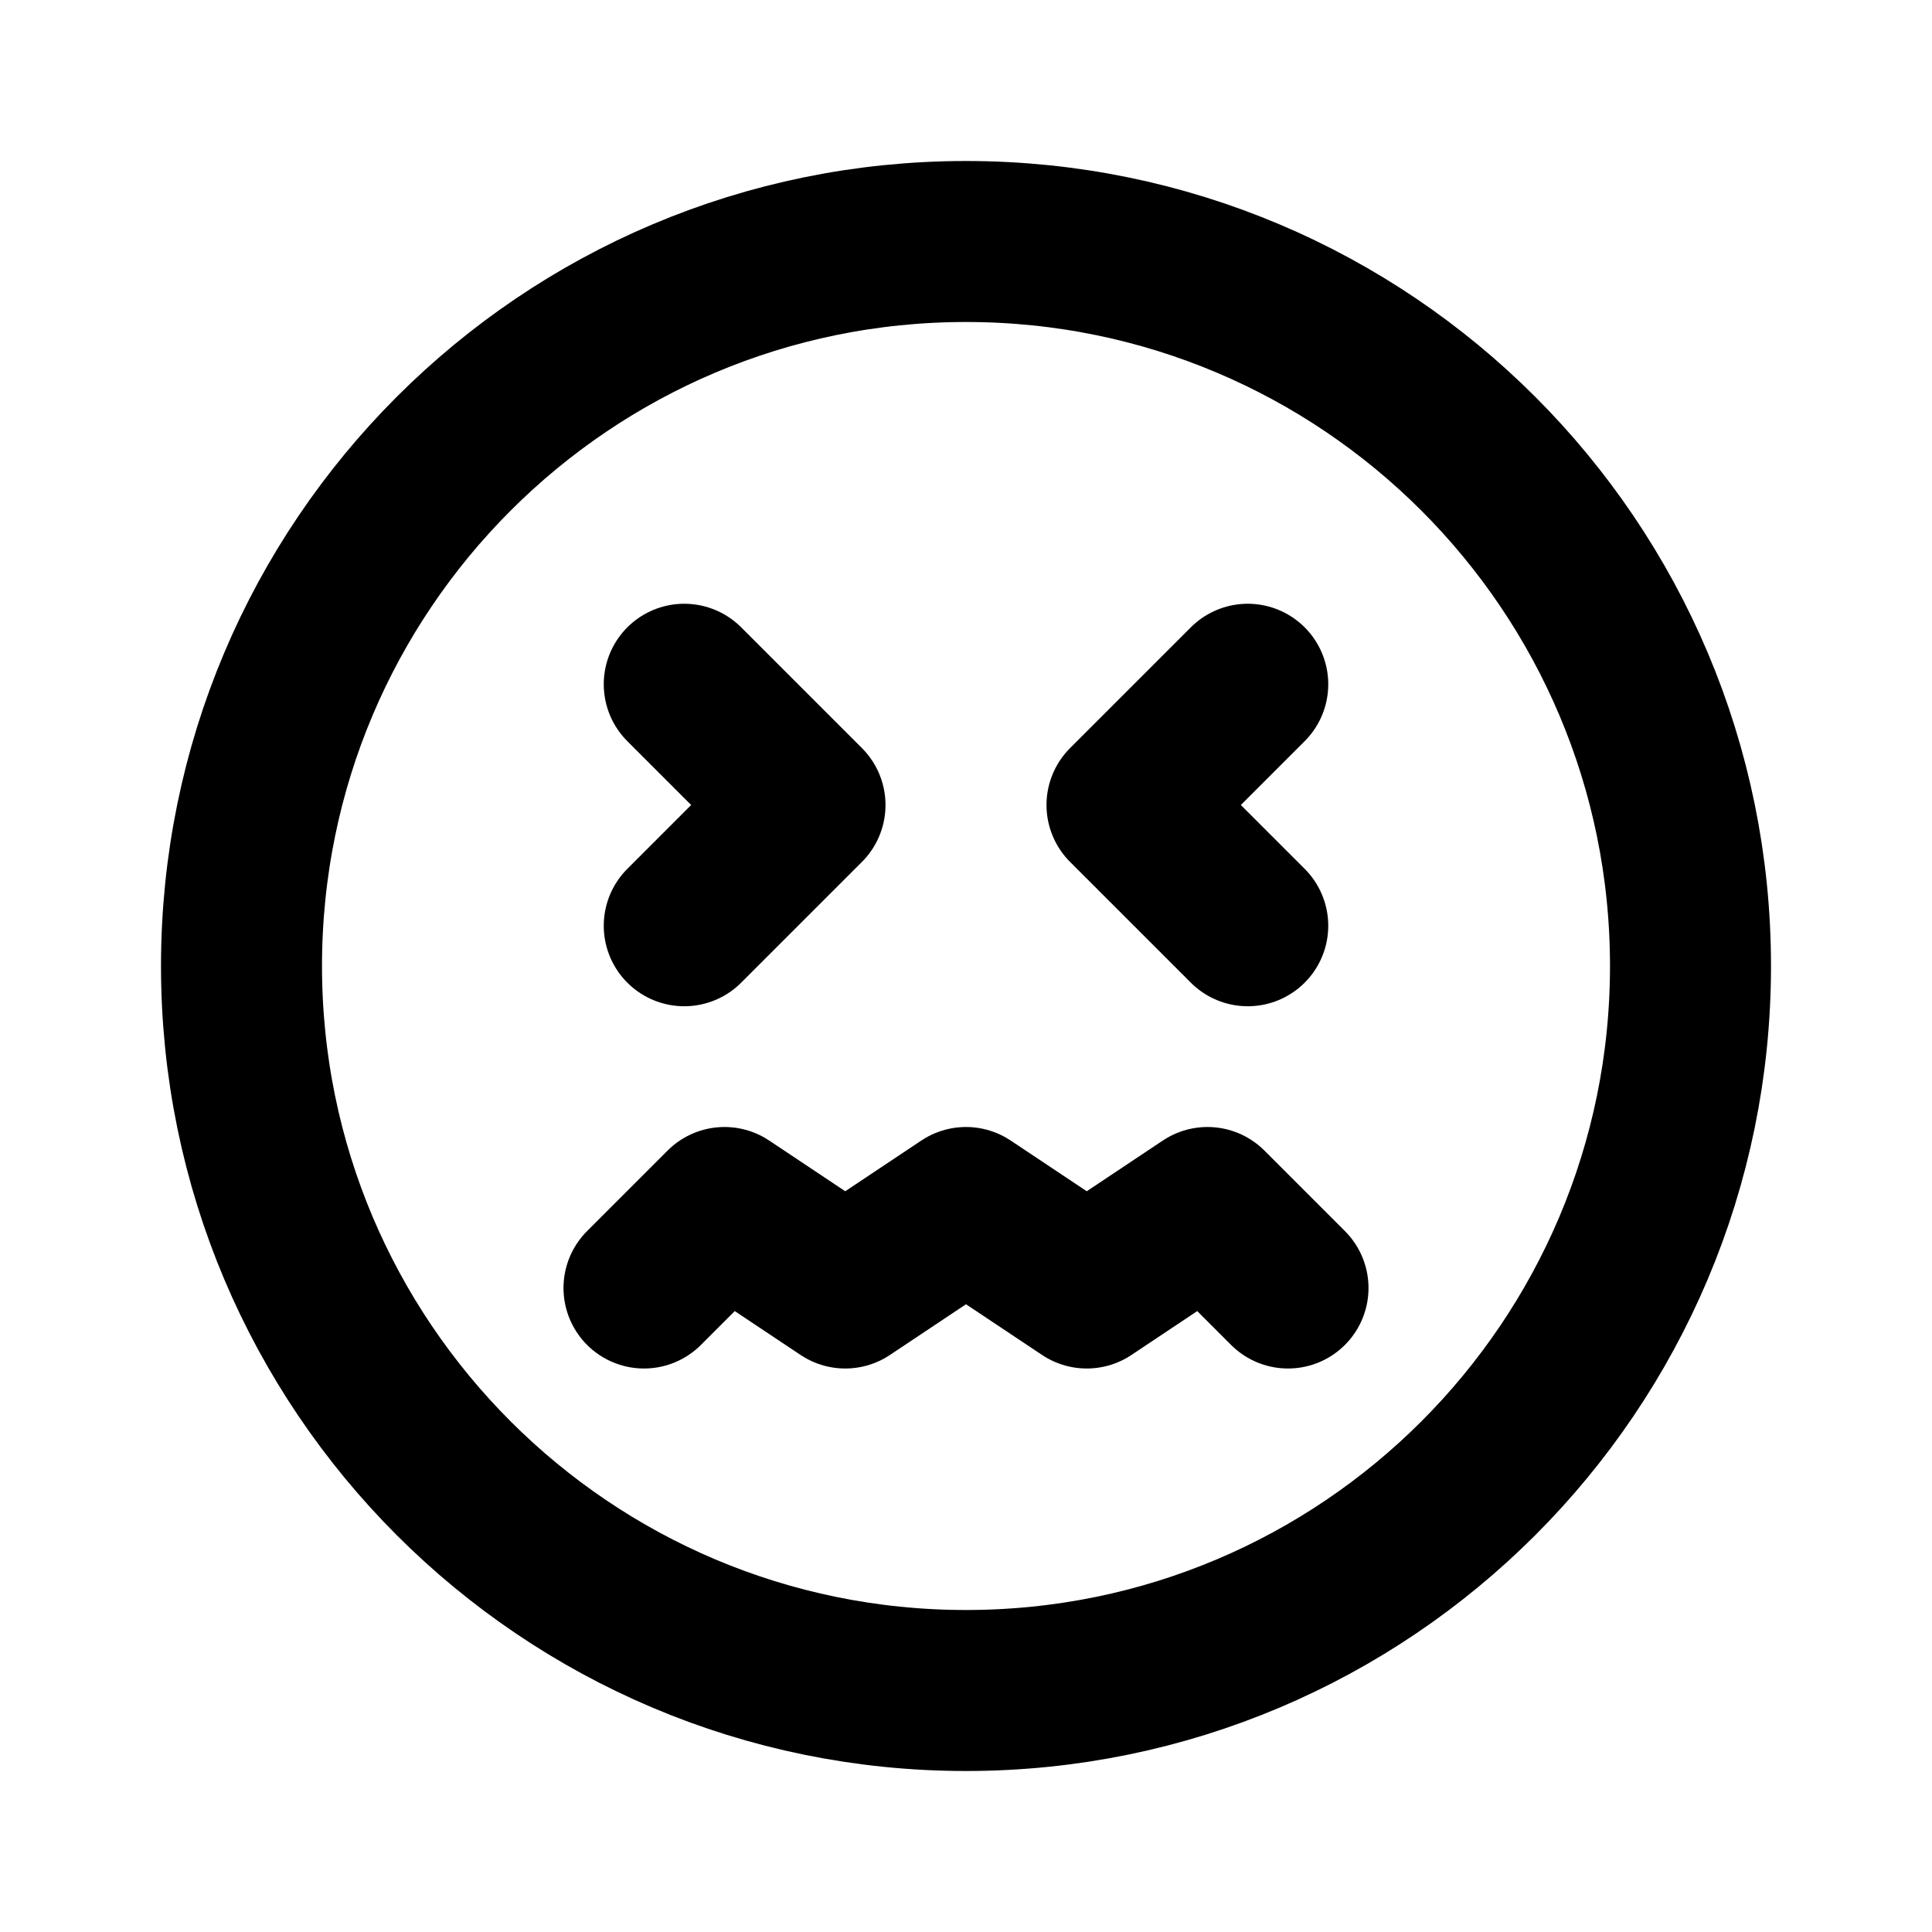
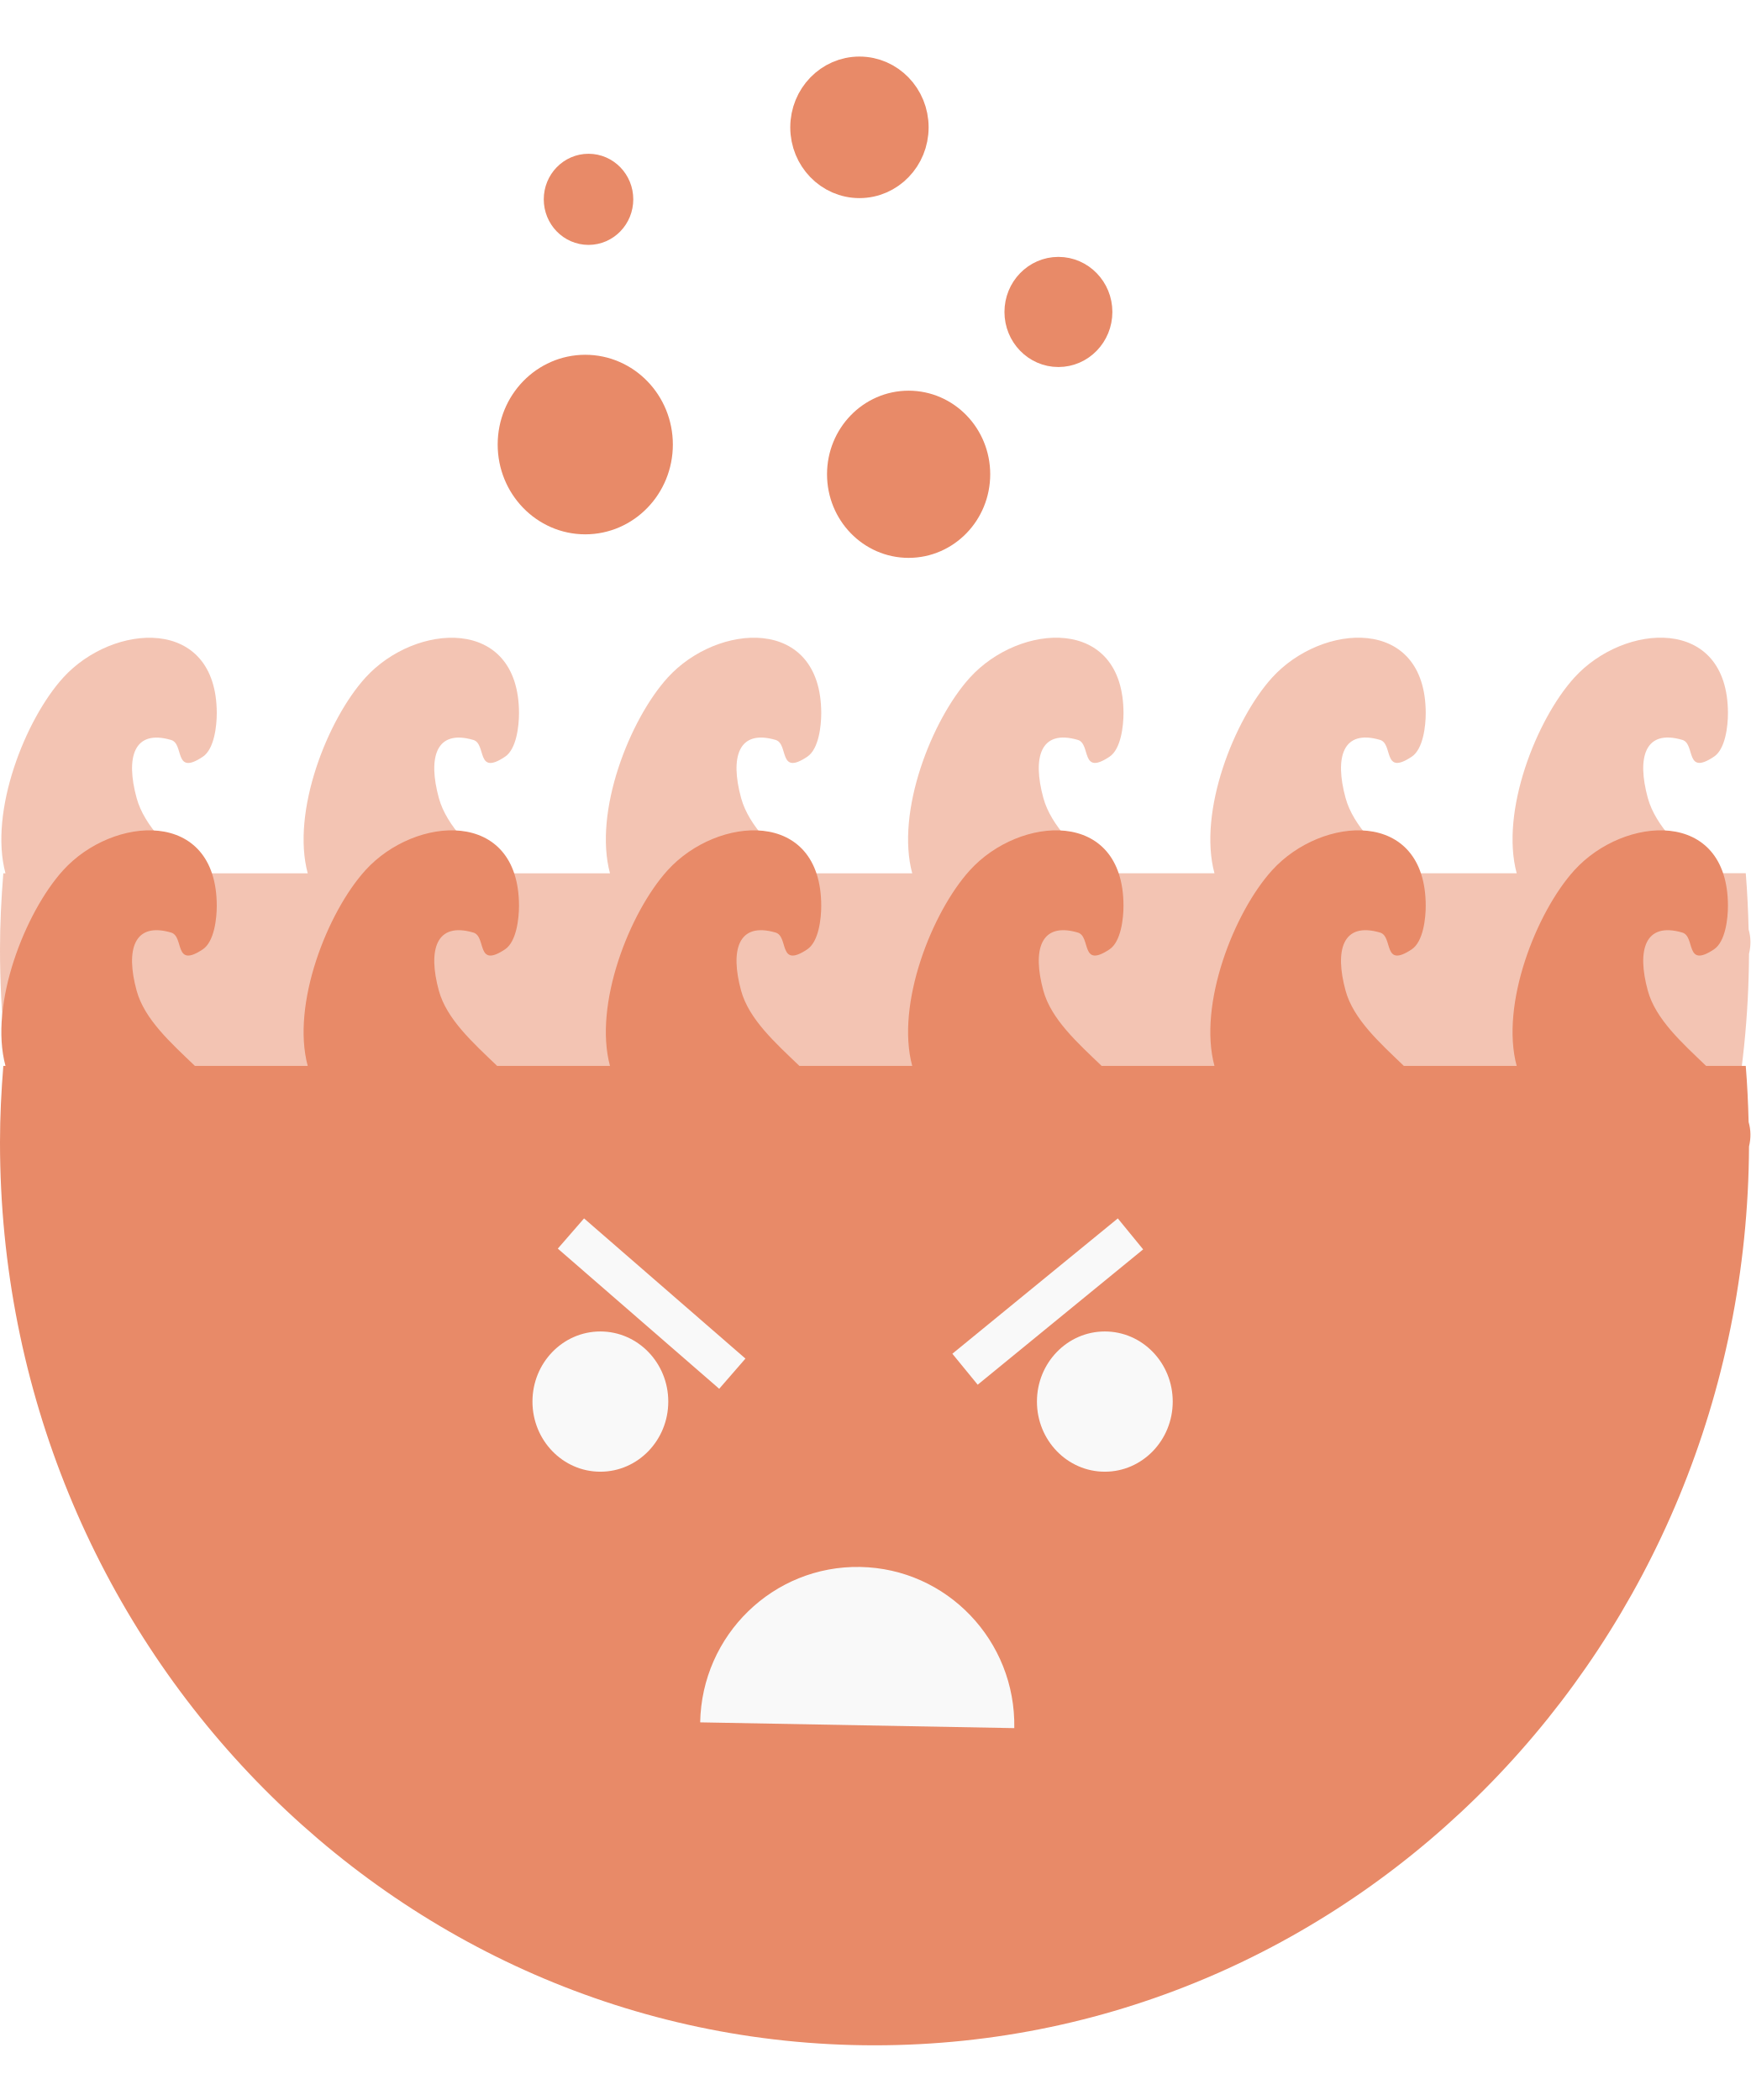
- <svg xmlns="http://www.w3.org/2000/svg" viewBox="0 0 24 24" fill="none" stroke="currentColor" stroke-width="2" stroke-linecap="round" stroke-linejoin="round" class="icon icon-tabler icons-tabler-outline icon-tabler-mood-wrrr">
-   <path stroke="none" d="M0 0h24v24H0z" fill="none" />
-   <path d="M12 21a9 9 0 1 1 0 -18a9 9 0 0 1 0 18z" />
-   <path d="M8 16l1 -1l1.5 1l1.5 -1l1.5 1l1.5 -1l1 1" />
-   <path d="M8.5 11.5l1.5 -1.5l-1.5 -1.5" />
-   <path d="M15.5 11.5l-1.5 -1.5l1.5 -1.5" />
+ <svg xmlns="http://www.w3.org/2000/svg" width="50" height="60" viewBox="0 0 80 91" fill="none">
+   <path d="M79.917 39.986C79.895 39.125 79.855 38.267 79.786 37.419H77.975C76.873 36.364 75.665 35.282 75.309 33.977C74.802 32.121 75.176 30.823 76.885 31.323C77.497 31.502 76.994 32.986 78.335 32.09C78.859 31.741 78.973 30.682 78.972 30.1C78.968 25.627 74.222 25.976 71.954 28.474C70.21 30.395 68.559 34.61 69.317 37.42H64.161C63.06 36.364 61.852 35.283 61.496 33.978C60.99 32.122 61.363 30.823 63.071 31.324C63.684 31.502 63.18 32.986 64.521 32.091C65.046 31.741 65.16 30.682 65.16 30.1C65.155 25.627 60.409 25.977 58.141 28.475C56.398 30.395 54.746 34.611 55.504 37.421H50.349C49.247 36.365 48.04 35.284 47.684 33.978C47.177 32.123 47.55 30.824 49.259 31.324C49.871 31.503 49.368 32.987 50.709 32.092C51.233 31.742 51.347 30.683 51.347 30.101C51.343 25.628 46.596 25.977 44.328 28.476C42.584 30.396 40.933 34.611 41.691 37.422H36.536C35.433 36.366 34.226 35.284 33.87 33.979C33.363 32.123 33.736 30.825 35.446 31.325C36.058 31.504 35.555 32.988 36.895 32.093C37.42 31.743 37.534 30.684 37.533 30.102C37.529 25.629 32.782 25.978 30.515 28.477C28.772 30.397 27.12 34.612 27.878 37.422H22.722C21.62 36.367 20.413 35.285 20.056 33.98C19.55 32.124 19.923 30.826 21.632 31.326C22.245 31.505 21.741 32.989 23.082 32.093C23.606 31.744 23.72 30.685 23.72 30.103C23.716 25.63 18.969 25.979 16.702 28.477C14.958 30.398 13.307 34.613 14.064 37.423H8.909C7.806 36.367 6.599 35.286 6.244 33.981C5.737 32.125 6.11 30.826 7.819 31.327C8.432 31.505 7.928 32.989 9.269 32.094C9.793 31.744 9.908 30.685 9.907 30.103C9.902 25.63 5.156 25.98 2.888 28.478C1.144 30.398 -0.507 34.614 0.251 37.424H0.152C0.059 38.575 0 39.736 0 40.913C0 63.713 17.895 82.197 39.97 82.197C61.982 82.197 79.835 63.816 79.935 41.105C80.029 40.713 80.019 40.342 79.917 39.986Z" fill="#E88A68" fill-opacity="0.5" />
+   <path d="M79.917 48.794C79.895 47.933 79.855 47.076 79.786 46.228H77.975C76.873 45.171 75.665 44.091 75.309 42.785C74.802 40.93 75.176 39.63 76.885 40.131C77.497 40.31 76.994 41.793 78.335 40.898C78.859 40.547 78.973 39.489 78.972 38.907C78.968 34.434 74.222 34.783 71.954 37.281C70.21 39.202 68.559 43.417 69.317 46.228H64.161C63.06 45.171 61.852 44.091 61.496 42.785C60.99 40.93 61.363 39.63 63.071 40.131C63.684 40.31 63.18 41.793 64.521 40.898C65.046 40.547 65.16 39.489 65.16 38.907C65.155 34.434 60.409 34.783 58.141 37.281C56.398 39.202 54.746 43.417 55.504 46.228H50.349C49.247 45.171 48.04 44.091 47.684 42.785C47.177 40.93 47.55 39.63 49.259 40.131C49.871 40.31 49.368 41.793 50.709 40.898C51.233 40.547 51.347 39.489 51.347 38.907C51.343 34.434 46.596 34.783 44.328 37.281C42.584 39.202 40.933 43.417 41.691 46.228H36.536C35.433 45.171 34.226 44.091 33.87 42.785C33.363 40.93 33.736 39.63 35.446 40.131C36.058 40.31 35.555 41.793 36.895 40.898C37.42 40.547 37.534 39.489 37.533 38.907C37.529 34.434 32.782 34.783 30.515 37.281C28.772 39.202 27.12 43.417 27.878 46.228H22.722C21.62 45.171 20.413 44.091 20.056 42.785C19.55 40.93 19.923 39.63 21.632 40.131C22.245 40.31 21.741 41.793 23.082 40.898C23.606 40.547 23.72 39.489 23.72 38.907C23.716 34.434 18.969 34.783 16.702 37.281C14.958 39.202 13.307 43.417 14.064 46.228H8.909C7.806 45.171 6.599 44.091 6.244 42.785C5.737 40.93 6.11 39.63 7.819 40.131C8.432 40.31 7.928 41.793 9.269 40.898C9.793 40.547 9.908 39.489 9.907 38.907C9.902 34.434 5.156 34.783 2.888 37.281C1.144 39.202 -0.507 43.417 0.251 46.228H0.152C0.059 47.378 0 48.539 0 49.716C0 72.516 17.895 91 39.97 91C61.982 91 79.835 72.62 79.935 49.909C80.029 49.52 80.019 49.15 79.917 48.794Z" fill="#E88A68" />
+   <path d="M30.542 61.572C30.542 63.342 29.152 64.778 27.438 64.778C25.724 64.778 24.335 63.343 24.335 61.572C24.335 59.802 25.724 58.367 27.438 58.367C29.152 58.367 30.542 59.802 30.542 61.572Z" fill="#F9F9F9" />
+   <path d="M53.597 61.572C53.597 63.342 52.208 64.778 50.494 64.778C48.78 64.778 47.391 63.343 47.391 61.572C47.391 59.802 48.78 58.367 50.494 58.367C52.208 58.367 53.597 59.802 53.597 61.572Z" fill="#F9F9F9" />
+   <path d="M44.104 60.093L51.666 53.907" stroke="#F9F9F9" stroke-width="1.829" stroke-miterlimit="10" />
+   <path d="M26.093 53.889L33.469 60.297" stroke="#F9F9F9" stroke-width="1.829" stroke-miterlimit="10" />
+   <path d="M46.356 76.5C46.43 72.504 43.276 69.205 39.312 69.132C35.347 69.059 32.074 72.24 32 76.236L46.356 76.5Z" fill="#F9F9F9" />
+   <path d="M44.341 19.181C44.341 20.787 43.081 22.088 41.526 22.088C39.972 22.088 38.712 20.787 38.712 19.181C38.712 17.575 39.972 16.274 41.526 16.274C43.081 16.274 44.341 17.575 44.341 19.181Z" fill="#E88A68" stroke="#E88A68" stroke-width="1.829" stroke-miterlimit="10" />
+   <path d="M48.372 13.364C49.229 13.364 49.924 12.646 49.924 11.761C49.924 10.876 49.229 10.158 48.372 10.158C47.515 10.158 46.821 10.876 46.821 11.761C46.821 12.646 47.515 13.364 48.372 13.364Z" fill="#E88A68" stroke="#E88A68" stroke-width="1.829" stroke-miterlimit="10" />
+   <path d="M41.526 3.321C41.526 4.603 40.521 5.642 39.28 5.642C38.038 5.642 37.032 4.603 37.032 3.321C37.032 2.039 38.038 1 39.28 1C40.52 1 41.526 2.039 41.526 3.321Z" fill="#E88A68" stroke="#E88A68" stroke-width="1.829" stroke-miterlimit="10" />
+   <path d="M29.837 17.822C29.837 19.584 28.454 21.012 26.748 21.012C25.043 21.012 23.66 19.584 23.66 17.822C23.66 16.06 25.043 14.633 26.748 14.633C28.454 14.633 29.837 16.061 29.837 17.822Z" fill="#E88A68" stroke="#E88A68" stroke-width="1.829" stroke-miterlimit="10" />
+   <path d="M28.028 6.612C28.028 7.257 27.522 7.781 26.897 7.781C26.272 7.781 25.766 7.258 25.766 6.612C25.766 5.967 26.272 5.444 26.897 5.444C27.522 5.444 28.028 5.966 28.028 6.612Z" fill="#E88A68" stroke="#E88A68" stroke-width="1.829" stroke-miterlimit="10" />
</svg>
